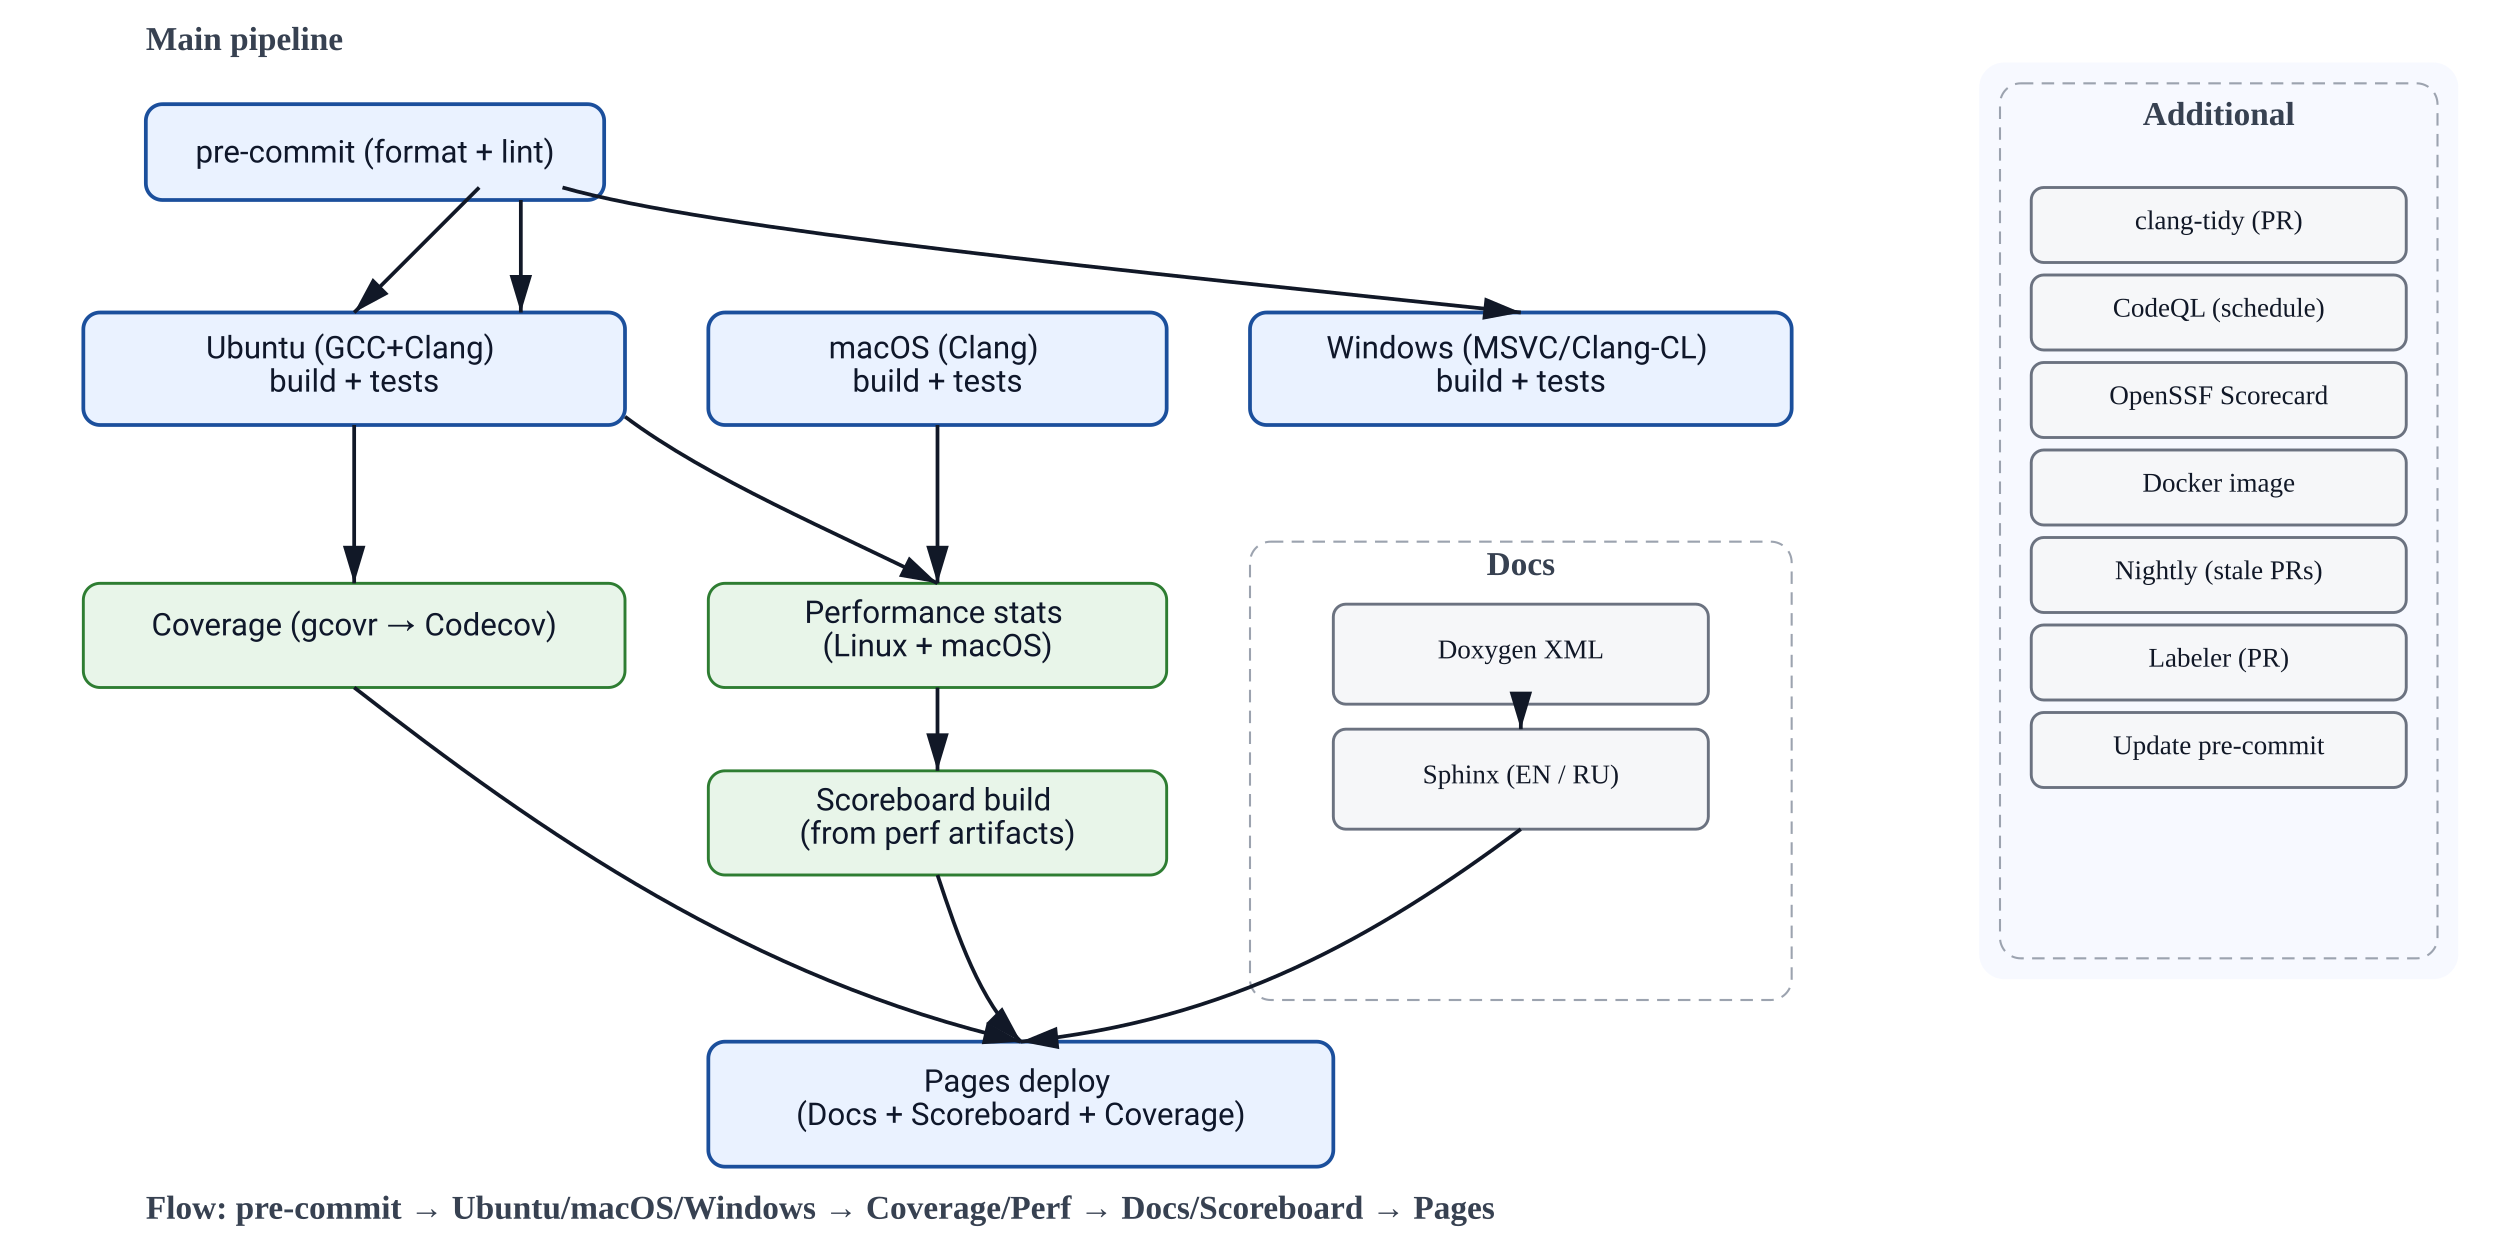
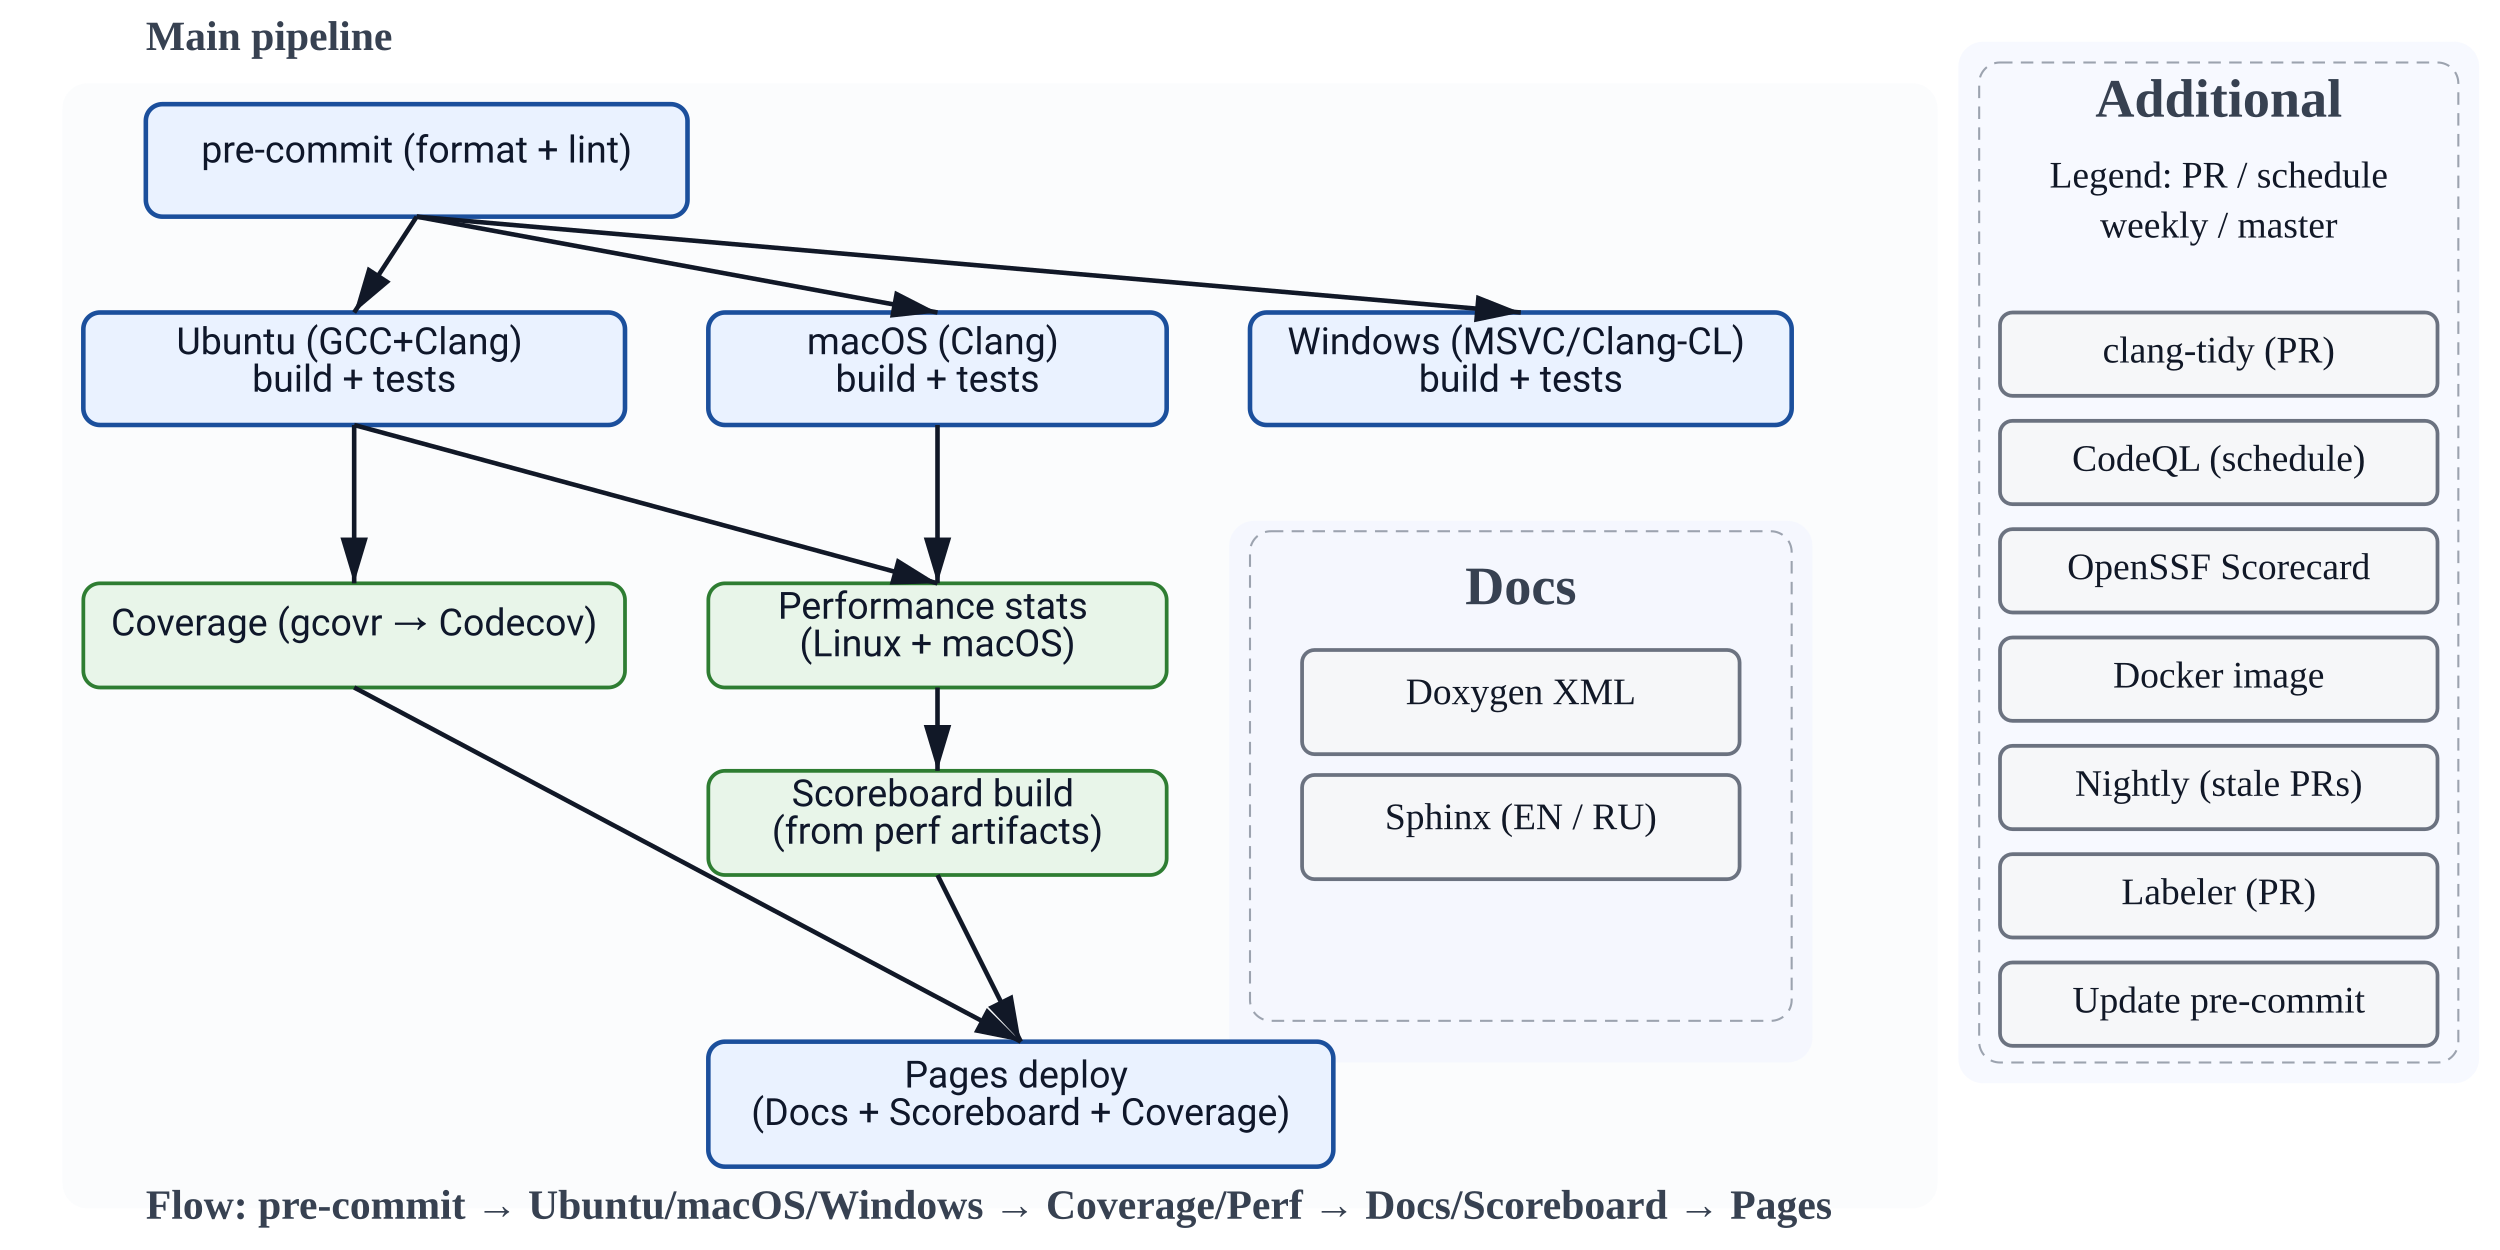
<svg xmlns="http://www.w3.org/2000/svg" width="1200" height="600" viewBox="0 0 1200 600">
  <defs>
    <style>
-       .primary { fill: #eaf2ff; stroke: #1b4f9c; stroke-width: 1.8; }
-       .secondary { fill: #f6f7f9; stroke: #6b7280; stroke-width: 1.4; }
-       .artifact { fill: #e8f5e9; stroke: #2e7d32; stroke-width: 1.4; }
+       .primary { fill: #eaf2ff; stroke: #1b4f9c; stroke-width: 2.2; }
+       .secondary { fill: #f6f7f9; stroke: #6b7280; stroke-width: 1.8; }
+       .artifact { fill: #e8f5e9; stroke: #2e7d32; stroke-width: 1.8; }
      .group { fill: none; stroke: #9ca3af; stroke-dasharray: 6 4; }
-       .label { font-family: "Segoe UI", Roboto, Helvetica, Arial, sans-serif; font-size: 15px; fill: #0f172a; }
-       .small { font-size: 13px; fill: #111827; }
-       .legend { font-size: 16px; fill: #374151; font-weight: 600; }
+       .label { font-family: "Segoe UI", Roboto, Helvetica, Arial, sans-serif; font-size: 18px; fill: #0f172a; }
+       .small { font-size: 18px; fill: #111827; }
+       .legend { font-size: 20px; fill: #374151; font-weight: 600; }
+       .legend-big { font-size: 26px; fill: #374151; font-weight: 700; }
      .group-bg { fill: #eef2ff; opacity: 0.45; stroke: none; }
-       .arrow { stroke: #111827; stroke-width: 1.8; fill: none; marker-end: url(#arrowHead); }
+       .group-bg-main { fill: #f8fafc; opacity: 0.6; stroke: none; }
+       .arrow { stroke: #111827; stroke-width: 2.2; fill: none; marker-end: url(#arrowHead); }
    </style>
    <marker id="arrowHead" markerWidth="12" markerHeight="12" refX="10" refY="3" orient="auto" markerUnits="strokeWidth">
      <path d="M0,0 L10,3 L0,6 Z" fill="#111827" />
    </marker>
  </defs>
  <text class="legend" x="70" y="24">Main pipeline</text>
-   <rect class="primary" x="70" y="50" rx="8" ry="8" width="220" height="46" />
-   <text class="label" x="180" y="78" text-anchor="middle">pre-commit (format + lint)</text>
+   <rect class="group-bg-main" x="30" y="40" width="900" height="540" rx="12" ry="12" />
+   <rect class="primary" x="70" y="50" rx="8" ry="8" width="260" height="54" />
+   <text class="label" x="200" y="78" text-anchor="middle">pre-commit (format + lint)</text>
  <rect class="primary" x="40" y="150" rx="8" ry="8" width="260" height="54" />
  <text class="label" x="170" y="178" text-anchor="middle">
-     <tspan x="170" dy="-6">Ubuntu (GCC+Clang)</tspan>
-     <tspan x="170" dy="16">build + tests</tspan>
+     <tspan x="170" dy="-8">Ubuntu (GCC+Clang)</tspan>
+     <tspan x="170" dy="18">build + tests</tspan>
  </text>
  <rect class="primary" x="340" y="150" rx="8" ry="8" width="220" height="54" />
  <text class="label" x="450" y="178" text-anchor="middle">
-     <tspan x="450" dy="-6">macOS (Clang)</tspan>
-     <tspan x="450" dy="16">build + tests</tspan>
+     <tspan x="450" dy="-8">macOS (Clang)</tspan>
+     <tspan x="450" dy="18">build + tests</tspan>
  </text>
  <rect class="primary" x="600" y="150" rx="8" ry="8" width="260" height="54" />
  <text class="label" x="730" y="178" text-anchor="middle">
-     <tspan x="730" dy="-6">Windows (MSVC/Clang‑CL)</tspan>
-     <tspan x="730" dy="16">build + tests</tspan>
+     <tspan x="730" dy="-8">Windows (MSVC/Clang‑CL)</tspan>
+     <tspan x="730" dy="18">build + tests</tspan>
  </text>
  <rect class="artifact" x="40" y="280" rx="8" ry="8" width="260" height="50" />
  <text class="label" x="170" y="305" text-anchor="middle">Coverage (gcovr → Codecov)</text>
  <rect class="artifact" x="340" y="280" rx="8" ry="8" width="220" height="50" />
  <text class="label" x="450" y="305" text-anchor="middle">
-     <tspan x="450" dy="-6">Performance stats</tspan>
-     <tspan x="450" dy="16">(Linux + macOS)</tspan>
+     <tspan x="450" dy="-8">Performance stats</tspan>
+     <tspan x="450" dy="18">(Linux + macOS)</tspan>
  </text>
  <rect class="artifact" x="340" y="370" rx="8" ry="8" width="220" height="50" />
  <text class="label" x="450" y="395" text-anchor="middle">
-     <tspan x="450" dy="-6">Scoreboard build</tspan>
-     <tspan x="450" dy="16">(from perf artifacts)</tspan>
+     <tspan x="450" dy="-8">Scoreboard build</tspan>
+     <tspan x="450" dy="18">(from perf artifacts)</tspan>
  </text>
-   <rect class="group" x="600" y="260" width="260" height="220" rx="10" ry="10" />
-   <text class="legend" x="730" y="276" text-anchor="middle">Docs</text>
-   <rect class="secondary" x="640" y="290" rx="6" ry="6" width="180" height="48" />
-   <text class="small" x="730" y="316" text-anchor="middle">Doxygen XML</text>
-   <rect class="secondary" x="640" y="350" rx="6" ry="6" width="180" height="48" />
-   <text class="small" x="730" y="376" text-anchor="middle">Sphinx (EN / RU)</text>
+   <rect class="group-bg" x="590" y="250" width="280" height="260" rx="12" ry="12" />
+   <rect class="group" x="600" y="255" width="260" height="235" rx="10" ry="10" />
+   <text class="legend legend-big" x="730" y="290" text-anchor="middle">Docs</text>
+   <rect class="secondary" x="625" y="312" rx="6" ry="6" width="210" height="50" />
+   <text class="small" x="730" y="338" text-anchor="middle">Doxygen XML</text>
+   <rect class="secondary" x="625" y="372" rx="6" ry="6" width="210" height="50" />
+   <text class="small" x="730" y="398" text-anchor="middle">Sphinx (EN / RU)</text>
  <rect class="primary" x="340" y="500" rx="8" ry="8" width="300" height="60" />
  <text class="label" x="490" y="530" text-anchor="middle">
-     <tspan x="490" dy="-6">Pages deploy</tspan>
-     <tspan x="490" dy="16">(Docs + Scoreboard + Coverage)</tspan>
+     <tspan x="490" dy="-8">Pages deploy</tspan>
+     <tspan x="490" dy="18">(Docs + Scoreboard + Coverage)</tspan>
  </text>
-   <path class="arrow" d="M 230 90 C 210 110, 190 130, 170 150" />
-   <path class="arrow" d="M 250 96 C 250 120, 250 135, 250 150" />
-   <path class="arrow" d="M 270 90 C 340 110, 540 130, 730 150" />
-   <path class="arrow" d="M 170 204 C 170 230, 170 255, 170 280" />
-   <path class="arrow" d="M 300 200 C 340 230, 400 255, 450 280" />
-   <path class="arrow" d="M 450 204 C 450 230, 450 255, 450 280" />
-   <path class="arrow" d="M 450 330 C 450 345, 450 360, 450 370" />
-   <path class="arrow" d="M 730 338 C 730 345, 730 350, 730 350" />
-   <path class="arrow" d="M 170 330 C 260 400, 360 470, 490 500" />
-   <path class="arrow" d="M 450 420 C 460 450, 470 480, 490 500" />
-   <path class="arrow" d="M 730 398 C 660 450, 590 490, 490 500" />
-   <rect class="group-bg" x="950" y="30" width="230" height="440" rx="12" ry="12" />
-   <rect class="group" x="960" y="40" width="210" height="420" rx="10" ry="10" />
-   <text class="legend" x="1065" y="60" text-anchor="middle">Additional</text>
-   <rect class="secondary" x="975" y="90" rx="6" ry="6" width="180" height="36" />
-   <text class="small" x="1065" y="110" text-anchor="middle">clang-tidy (PR)</text>
-   <rect class="secondary" x="975" y="132" rx="6" ry="6" width="180" height="36" />
-   <text class="small" x="1065" y="152" text-anchor="middle">CodeQL (schedule)</text>
-   <rect class="secondary" x="975" y="174" rx="6" ry="6" width="180" height="36" />
-   <text class="small" x="1065" y="194" text-anchor="middle">OpenSSF Scorecard</text>
-   <rect class="secondary" x="975" y="216" rx="6" ry="6" width="180" height="36" />
-   <text class="small" x="1065" y="236" text-anchor="middle">Docker image</text>
-   <rect class="secondary" x="975" y="258" rx="6" ry="6" width="180" height="36" />
-   <text class="small" x="1065" y="278" text-anchor="middle">Nightly (stale PRs)</text>
-   <rect class="secondary" x="975" y="300" rx="6" ry="6" width="180" height="36" />
-   <text class="small" x="1065" y="320" text-anchor="middle">Labeler (PR)</text>
-   <rect class="secondary" x="975" y="342" rx="6" ry="6" width="180" height="36" />
-   <text class="small" x="1065" y="362" text-anchor="middle">Update pre-commit</text>
+   <path class="arrow" d="M 200 104 L 170 150" />
+   <path class="arrow" d="M 200 104 L 450 150" />
+   <path class="arrow" d="M 200 104 L 730 150" />
+   <path class="arrow" d="M 170 204 L 170 280" />
+   <path class="arrow" d="M 170 204 L 450 280" />
+   <path class="arrow" d="M 450 204 L 450 280" />
+   <path class="arrow" d="M 450 330 L 450 370" />
+   <path class="arrow" d="M 170 330 L 490 500" />
+   <path class="arrow" d="M 450 420 L 490 500" />
+   <rect class="group-bg" x="940" y="20" width="250" height="500" rx="12" ry="12" />
+   <rect class="group" x="950" y="30" width="230" height="480" rx="10" ry="10" />
+   <text class="legend legend-big" x="1065" y="56" text-anchor="middle">Additional</text>
+   <text class="small" x="1065" y="90" text-anchor="middle">Legend: PR / schedule</text>
+   <text class="small" x="1065" y="114" text-anchor="middle">weekly / master</text>
+   <rect class="secondary" x="960" y="150" rx="6" ry="6" width="210" height="40" />
+   <text class="small" x="1065" y="174" text-anchor="middle">clang-tidy (PR)</text>
+   <rect class="secondary" x="960" y="202" rx="6" ry="6" width="210" height="40" />
+   <text class="small" x="1065" y="226" text-anchor="middle">CodeQL (schedule)</text>
+   <rect class="secondary" x="960" y="254" rx="6" ry="6" width="210" height="40" />
+   <text class="small" x="1065" y="278" text-anchor="middle">OpenSSF Scorecard</text>
+   <rect class="secondary" x="960" y="306" rx="6" ry="6" width="210" height="40" />
+   <text class="small" x="1065" y="330" text-anchor="middle">Docker image</text>
+   <rect class="secondary" x="960" y="358" rx="6" ry="6" width="210" height="40" />
+   <text class="small" x="1065" y="382" text-anchor="middle">Nightly (stale PRs)</text>
+   <rect class="secondary" x="960" y="410" rx="6" ry="6" width="210" height="40" />
+   <text class="small" x="1065" y="434" text-anchor="middle">Labeler (PR)</text>
+   <rect class="secondary" x="960" y="462" rx="6" ry="6" width="210" height="40" />
+   <text class="small" x="1065" y="486" text-anchor="middle">Update pre-commit</text>
  <text class="legend" x="70" y="585">Flow: pre-commit → Ubuntu/macOS/Windows → Coverage/Perf → Docs/Scoreboard → Pages</text>
</svg>
